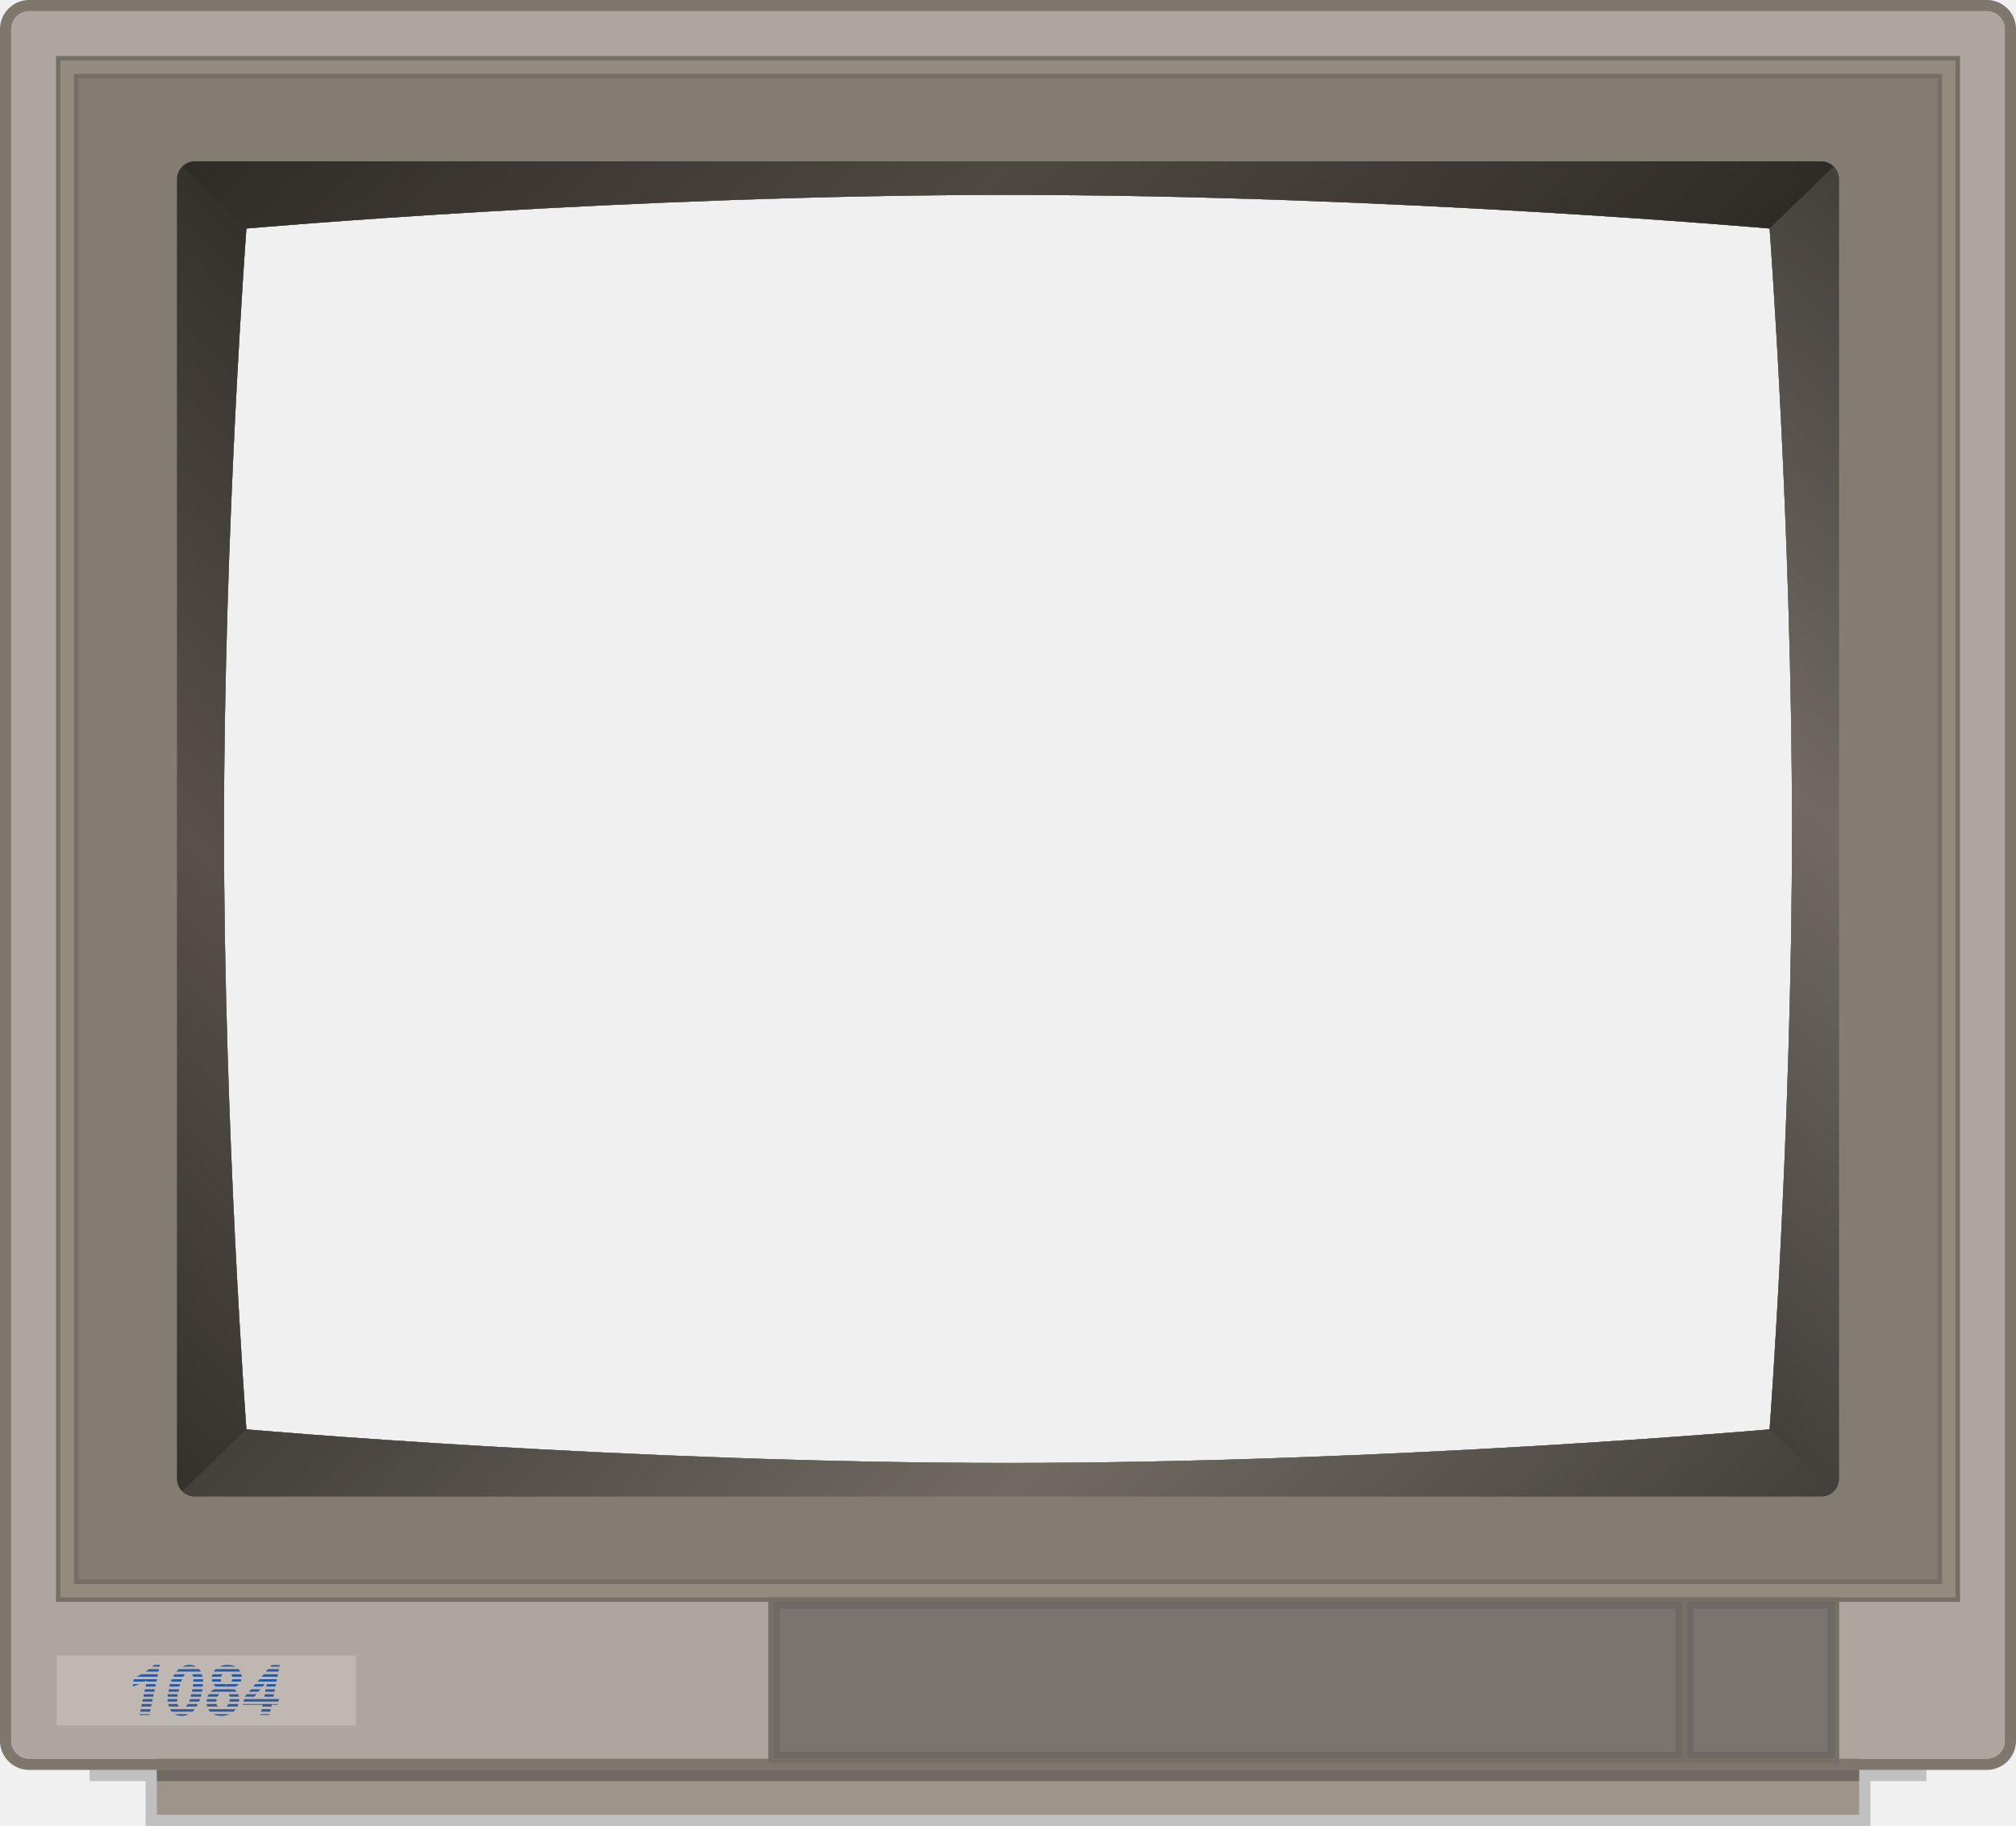
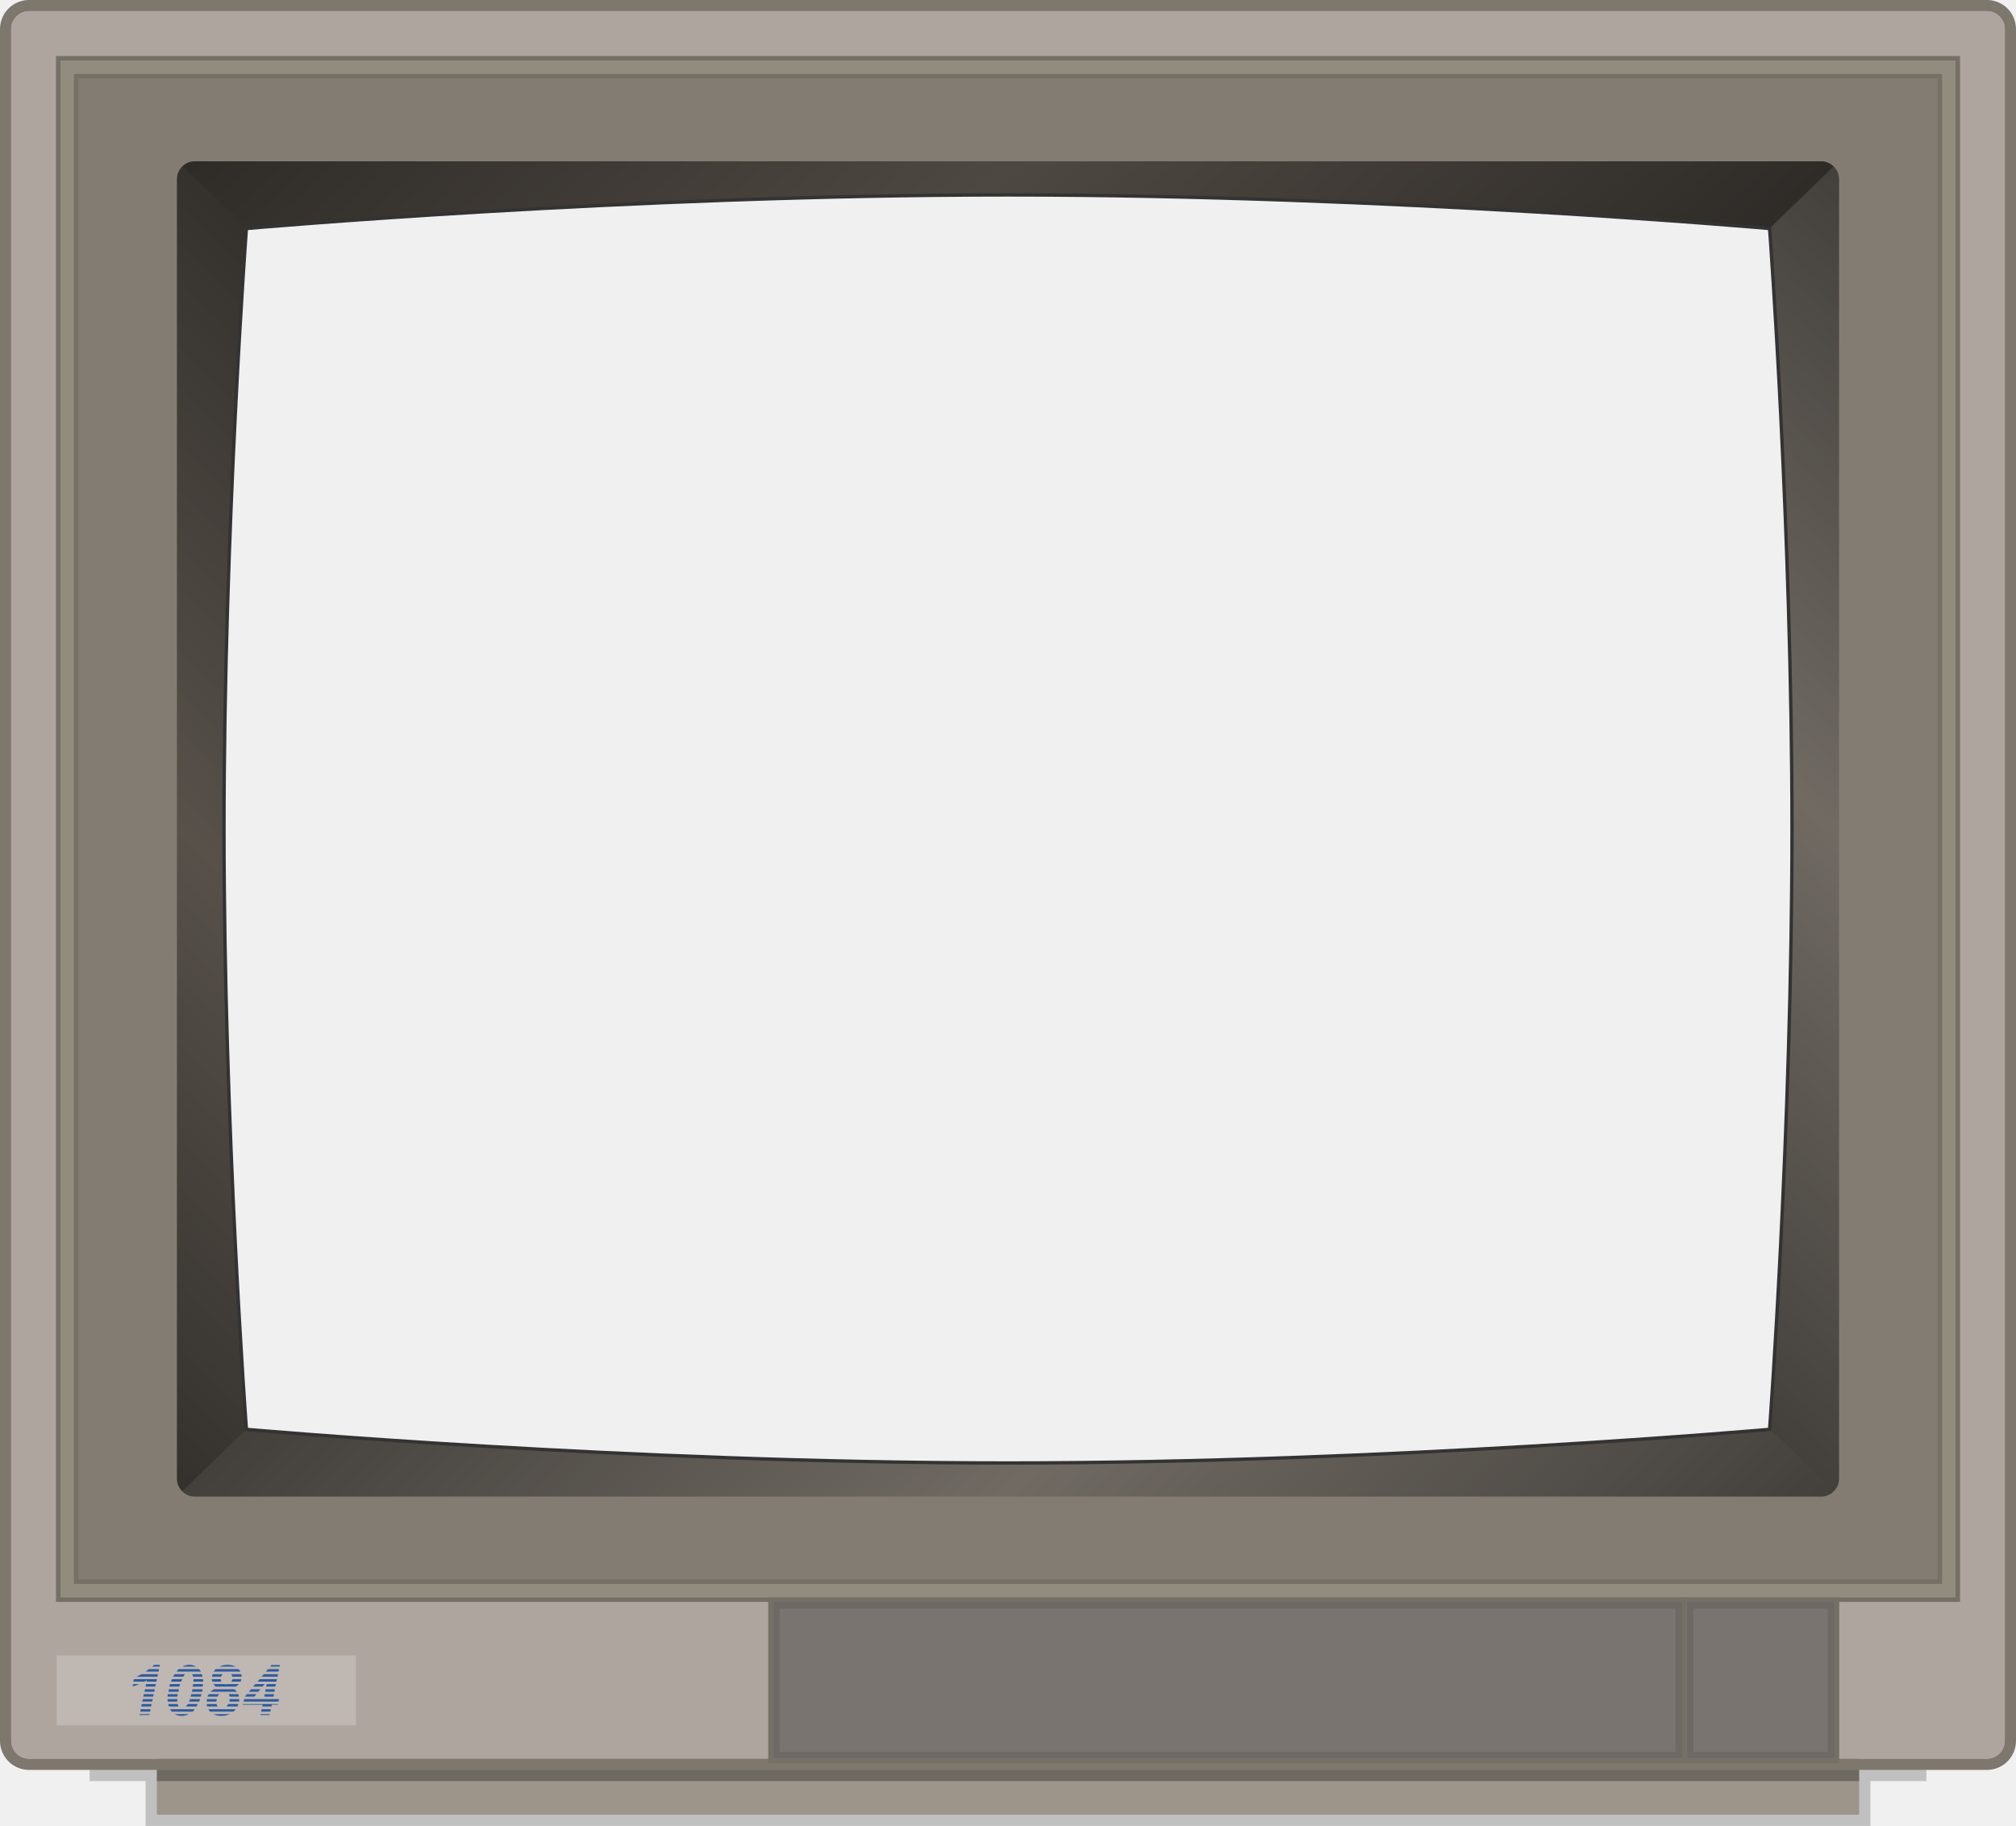
- <svg xmlns="http://www.w3.org/2000/svg" version="1.1" x="0" y="0" width="900" height="815" viewBox="0 0 900 815" xml:space="preserve">
+ <svg xmlns="http://www.w3.org/2000/svg" version="1.1" id="Ebene_1" x="0px" y="0px" viewBox="0 0 900 815" style="enable-background:new 0 0 900 815;" xml:space="preserve">
  <g>
    <g>
      <g>
-         <path d="M887 5H13c-4.42 0-8 3.58-8 8v764c0 4.42 3.58 8 8 8h874c4.42 0 8-3.58 8-8V13c0-4.42-3.58-8-8-8zm-97 633s-170 15-340 15-340-15-340-15-10-134-10-268 10-268 10-268 170-15 340-15 340 15 340 15 10 134 10 268-10 268-10 268z" fill="#aea59f" />
+         <path style="fill:#AEA59F;" d="M887,5H13c-4.4,0-8,3.6-8,8v764c0,4.4,3.6,8,8,8h874c4.4,0,8-3.6,8-8V13C895,8.6,891.4,5,887,5z      M790,638c0,0-170,15-340,15s-340-15-340-15s-10-134-10-268s10-268,10-268s170-15,340-15s340,15,340,15s10,134,10,268     S790,638,790,638z" />
      </g>
-       <path d="M25 25v690h850V25H25zm765 613s-170 15-340 15-340-15-340-15-10-134-10-268 10-268 10-268 170-15 340-15 340 15 340 15 10 134 10 268-10 268-10 268z" fill="#928c7f" />
-       <path d="M35 35v670h830V35H35zm755 603s-170 15-340 15-340-15-340-15-10-134-10-268 10-268 10-268 170-15 340-15 340 15 340 15 10 134 10 268-10 268-10 268z" fill="#837c72" />
-       <path d="M813 72H87c-4.42 0-8 3.58-8 8v580c0 4.42 3.58 8 8 8h726c4.42 0 8-3.58 8-8V80c0-4.42-3.58-8-8-8zm-23 566s-170 15-340 15-340-15-340-15-10-134-10-268 10-268 10-268 170-15 340-15 340 15 340 15 10 134 10 268-10 268-10 268z" fill="#615a52" />
+       <path style="fill:#928C7F;" d="M25,25v690h850V25H25z M790,638c0,0-170,15-340,15s-340-15-340-15s-10-134-10-268s10-268,10-268    s170-15,340-15s340,15,340,15s10,134,10,268S790,638,790,638z" />
+       <path style="fill:#837C72;" d="M35,35v670h830V35H35z M790,638c0,0-170,15-340,15s-340-15-340-15s-10-134-10-268s10-268,10-268    s170-15,340-15s340,15,340,15s10,134,10,268S790,638,790,638z" />
+       <path style="fill:#615A52;" d="M813,72H87c-4.4,0-8,3.6-8,8v580c0,4.4,3.6,8,8,8h726c4.4,0,8-3.6,8-8V80C821,75.6,817.4,72,813,72    z M790,638c0,0-170,15-340,15s-340-15-340-15s-10-134-10-268s10-268,10-268s170-15,340-15s340,15,340,15s10,134,10,268    S790,638,790,638z" />
      <g>
-         <path d="M818.62 74.31L790 102s10 134 10 268-10 268-10 268l28.62 27.69c1.47-1.45 2.38-3.46 2.38-5.69V80c0-2.23-.91-4.24-2.38-5.69z" opacity=".1" fill="#fff" />
-         <path d="M110 102s170-15 340-15 340 15 340 15l28.62-27.69C817.17 72.88 815.19 72 813 72H87c-2.19 0-4.17.88-5.62 2.31L110 102z" opacity=".2" />
-         <path d="M81.38 665.69L110 638s-10-134-10-268 10-268 10-268L81.38 74.31C79.91 75.76 79 77.77 79 80v580c0 2.23.91 4.24 2.38 5.69z" opacity=".1" />
-         <path d="M790 638s-170 15-340 15-340-15-340-15l-28.62 27.69c1.44 1.43 3.43 2.31 5.62 2.31h726c2.19 0 4.17-.88 5.62-2.31L790 638z" opacity=".1" fill="#fff" />
+         <path style="opacity:0.1;fill:#FFFFFF;enable-background:new    ;" d="M818.6,74.3L790,102c0,0,10,134,10,268s-10,268-10,268     l28.6,27.7c1.5-1.5,2.4-3.5,2.4-5.7V80C821,77.8,820.1,75.8,818.6,74.3z" />
+         <path style="opacity:0.2;enable-background:new    ;" d="M110,102c0,0,170-15,340-15s340,15,340,15l28.6-27.7     c-1.5-1.4-3.4-2.3-5.6-2.3H87c-2.2,0-4.2,0.9-5.6,2.3L110,102z" />
+         <path style="opacity:0.1;enable-background:new    ;" d="M81.4,665.7L110,638c0,0-10-134-10-268s10-268,10-268L81.4,74.3     C79.9,75.8,79,77.8,79,80v580C79,662.2,79.9,664.2,81.4,665.7z" />
+         <path style="opacity:0.1;fill:#FFFFFF;enable-background:new    ;" d="M790,638c0,0-170,15-340,15s-340-15-340-15l-28.6,27.7     c1.4,1.4,3.4,2.3,5.6,2.3h726c2.2,0,4.2-0.9,5.6-2.3L790,638z" />
        <g>
-           <linearGradient id="SVGID_17_" gradientUnits="userSpaceOnUse" x1="670.568" y1="532.39" x2="964.642" y2="205.788">
-             <stop offset=".5" stop-opacity="0" />
-             <stop offset="1" stop-opacity=".4" />
+           <linearGradient id="SVGID_1_" gradientUnits="userSpaceOnUse" x1="670.572" y1="283.613" x2="964.642" y2="610.211" gradientTransform="matrix(1 0 0 -1 0 816)">
+             <stop offset="0.5" style="stop-color:#000000;stop-opacity:0" />
+             <stop offset="1" style="stop-color:#000000;stop-opacity:0.4" />
          </linearGradient>
-           <path d="M818.62 74.31L790 102s10 134 10 268-10 268-10 268l28.62 27.69c1.47-1.45 2.38-3.46 2.38-5.69V80c0-2.23-.91-4.24-2.38-5.69z" fill="url(#SVGID_17_)" />
-           <linearGradient id="SVGID_18_" gradientUnits="userSpaceOnUse" x1="284.952" y1="-108.998" x2="616.001" y2="258.669">
-             <stop offset="0" stop-opacity=".4" />
-             <stop offset=".5" stop-opacity="0" />
+           <path style="fill:url(#SVGID_1_);" d="M818.6,74.3L790,102c0,0,10,134,10,268s-10,268-10,268l28.6,27.7c1.5-1.5,2.4-3.5,2.4-5.7      V80C821,77.8,820.1,75.8,818.6,74.3z" />
+           <linearGradient id="SVGID_00000017495171873688654080000007288953089996179870_" gradientUnits="userSpaceOnUse" x1="284.95" y1="924.997" x2="615.999" y2="557.329" gradientTransform="matrix(1 0 0 -1 0 816)">
+             <stop offset="0" style="stop-color:#000000;stop-opacity:0.4" />
+             <stop offset="0.5" style="stop-color:#000000;stop-opacity:0" />
          </linearGradient>
-           <path d="M110 102s170-15 340-15 340 15 340 15l28.62-27.69C817.17 72.88 815.19 72 813 72H87c-2.19 0-4.17.88-5.62 2.31L110 102z" fill="url(#SVGID_18_)" />
-           <linearGradient id="SVGID_19_" gradientUnits="userSpaceOnUse" x1="-66.233" y1="518.078" x2="229.922" y2="221.922">
-             <stop offset="0" stop-opacity=".4" />
-             <stop offset=".5" stop-opacity="0" />
+           <path style="fill:url(#SVGID_00000017495171873688654080000007288953089996179870_);" d="M110,102c0,0,170-15,340-15      s340,15,340,15l28.6-27.7c-1.5-1.4-3.4-2.3-5.6-2.3H87c-2.2,0-4.2,0.9-5.6,2.3L110,102z" />
+           <linearGradient id="SVGID_00000168806588890896385680000010558580785952247481_" gradientUnits="userSpaceOnUse" x1="-66.233" y1="297.922" x2="229.922" y2="594.078" gradientTransform="matrix(1 0 0 -1 0 816)">
+             <stop offset="0" style="stop-color:#000000;stop-opacity:0.4" />
+             <stop offset="0.5" style="stop-color:#000000;stop-opacity:0" />
          </linearGradient>
-           <path d="M81.38 665.69L110 638s-10-134-10-268 10-268 10-268L81.38 74.31C79.91 75.76 79 77.77 79 80v580c0 2.23.91 4.24 2.38 5.69z" fill="url(#SVGID_19_)" />
-           <linearGradient id="SVGID_20_" gradientUnits="userSpaceOnUse" x1="265.692" y1="481.385" x2="634.308" y2="850.002">
-             <stop offset=".5" stop-opacity="0" />
-             <stop offset="1" stop-opacity=".4" />
+           <path style="fill:url(#SVGID_00000168806588890896385680000010558580785952247481_);" d="M81.4,665.7L110,638c0,0-10-134-10-268      s10-268,10-268L81.4,74.3C79.9,75.8,79,77.8,79,80v580C79,662.2,79.9,664.2,81.4,665.7z" />
+           <linearGradient id="SVGID_00000002370749016012512710000008556382444181884089_" gradientUnits="userSpaceOnUse" x1="265.69" y1="334.62" x2="634.31" y2="-34" gradientTransform="matrix(1 0 0 -1 0 816)">
+             <stop offset="0.5" style="stop-color:#000000;stop-opacity:0" />
+             <stop offset="1" style="stop-color:#000000;stop-opacity:0.4" />
          </linearGradient>
-           <path d="M790 638s-170 15-340 15-340-15-340-15l-28.62 27.69c1.44 1.43 3.43 2.31 5.62 2.31h726c2.19 0 4.17-.88 5.62-2.31L790 638z" fill="url(#SVGID_20_)" />
-           <linearGradient id="SVGID_21_" gradientUnits="userSpaceOnUse" x1="284.952" y1="-108.998" x2="616.001" y2="258.669">
-             <stop offset=".5" stop-opacity="0" />
-             <stop offset="1" stop-opacity=".4" />
+           <path style="fill:url(#SVGID_00000002370749016012512710000008556382444181884089_);" d="M790,638c0,0-170,15-340,15      s-340-15-340-15l-28.6,27.7c1.4,1.4,3.4,2.3,5.6,2.3h726c2.2,0,4.2-0.9,5.6-2.3L790,638z" />
+           <linearGradient id="SVGID_00000139982484290108472950000013588072294785966519_" gradientUnits="userSpaceOnUse" x1="284.95" y1="924.997" x2="615.999" y2="557.329" gradientTransform="matrix(1 0 0 -1 0 816)">
+             <stop offset="0.5" style="stop-color:#000000;stop-opacity:0" />
+             <stop offset="1" style="stop-color:#000000;stop-opacity:0.4" />
          </linearGradient>
-           <path d="M110 102s170-15 340-15 340 15 340 15l28.62-27.69C817.17 72.88 815.19 72 813 72H87c-2.19 0-4.17.88-5.62 2.31L110 102z" fill="url(#SVGID_21_)" />
-           <linearGradient id="SVGID_22_" gradientUnits="userSpaceOnUse" x1="670.568" y1="532.39" x2="964.642" y2="205.788">
-             <stop offset="0" stop-opacity=".4" />
-             <stop offset=".5" stop-opacity="0" />
+           <path style="fill:url(#SVGID_00000139982484290108472950000013588072294785966519_);" d="M110,102c0,0,170-15,340-15      s340,15,340,15l28.6-27.7c-1.5-1.4-3.4-2.3-5.6-2.3H87c-2.2,0-4.2,0.9-5.6,2.3L110,102z" />
+           <linearGradient id="SVGID_00000087393841810753776190000017763248637707601322_" gradientUnits="userSpaceOnUse" x1="670.572" y1="283.613" x2="964.642" y2="610.211" gradientTransform="matrix(1 0 0 -1 0 816)">
+             <stop offset="0" style="stop-color:#000000;stop-opacity:0.4" />
+             <stop offset="0.5" style="stop-color:#000000;stop-opacity:0" />
          </linearGradient>
-           <path d="M818.62 74.31L790 102s10 134 10 268-10 268-10 268l28.62 27.69c1.47-1.45 2.38-3.46 2.38-5.69V80c0-2.23-.91-4.24-2.38-5.69z" fill="url(#SVGID_22_)" />
-           <linearGradient id="SVGID_23_" gradientUnits="userSpaceOnUse" x1="265.692" y1="481.385" x2="634.308" y2="850.002">
-             <stop offset="0" stop-opacity=".4" />
-             <stop offset=".5" stop-opacity="0" />
+           <path style="fill:url(#SVGID_00000087393841810753776190000017763248637707601322_);" d="M818.6,74.3L790,102c0,0,10,134,10,268      s-10,268-10,268l28.6,27.7c1.5-1.5,2.4-3.5,2.4-5.7V80C821,77.8,820.1,75.8,818.6,74.3z" />
+           <linearGradient id="SVGID_00000166654853922535319390000017734520837421394353_" gradientUnits="userSpaceOnUse" x1="265.69" y1="334.62" x2="634.31" y2="-34" gradientTransform="matrix(1 0 0 -1 0 816)">
+             <stop offset="0" style="stop-color:#000000;stop-opacity:0.4" />
+             <stop offset="0.5" style="stop-color:#000000;stop-opacity:0" />
          </linearGradient>
-           <path d="M790 638s-170 15-340 15-340-15-340-15l-28.62 27.69c1.44 1.43 3.43 2.31 5.62 2.31h726c2.19 0 4.17-.88 5.62-2.31L790 638z" fill="url(#SVGID_23_)" />
-           <linearGradient id="SVGID_24_" gradientUnits="userSpaceOnUse" x1="-66.233" y1="518.078" x2="229.922" y2="221.922">
-             <stop offset=".5" stop-opacity="0" />
-             <stop offset="1" stop-opacity=".4" />
+           <path style="fill:url(#SVGID_00000166654853922535319390000017734520837421394353_);" d="M790,638c0,0-170,15-340,15      s-340-15-340-15l-28.6,27.7c1.4,1.4,3.4,2.3,5.6,2.3h726c2.2,0,4.2-0.9,5.6-2.3L790,638z" />
+           <linearGradient id="SVGID_00000124860929729464985180000017651206278915690138_" gradientUnits="userSpaceOnUse" x1="-66.233" y1="297.922" x2="229.922" y2="594.078" gradientTransform="matrix(1 0 0 -1 0 816)">
+             <stop offset="0.5" style="stop-color:#000000;stop-opacity:0" />
+             <stop offset="1" style="stop-color:#000000;stop-opacity:0.4" />
          </linearGradient>
-           <path d="M81.38 665.69L110 638s-10-134-10-268 10-268 10-268L81.38 74.31C79.91 75.76 79 77.77 79 80v580c0 2.23.91 4.24 2.38 5.69z" fill="url(#SVGID_24_)" />
+           <path style="fill:url(#SVGID_00000124860929729464985180000017651206278915690138_);" d="M81.4,665.7L110,638c0,0-10-134-10-268      s10-268,10-268L81.4,74.3C79.9,75.8,79,77.8,79,80v580C79,662.2,79.9,664.2,81.4,665.7z" />
        </g>
      </g>
-       <path fill="#9d958a" d="M70 785h760v25H70z" />
-       <path d="M887 5c4.42 0 8 3.58 8 8v764c0 4.42-3.58 8-8 8H13c-4.42 0-8-3.58-8-8V13c0-4.42 3.58-8 8-8h874m0-5H13C5.83 0 0 5.83 0 13v764c0 7.17 5.83 13 13 13h874c7.17 0 13-5.83 13-13V13c0-7.17-5.83-13-13-13z" fill="#7e776e" />
-       <path opacity=".3" d="M70 790h760v5H70z" />
+       <path style="fill:#9D958A;" d="M70,785h760v25H70V785z" />
+       <path style="fill:#7E776E;" d="M887,5c4.4,0,8,3.6,8,8v764c0,4.4-3.6,8-8,8H13c-4.4,0-8-3.6-8-8V13c0-4.4,3.6-8,8-8H887 M887,0H13    C5.8,0,0,5.8,0,13v764c0,7.2,5.8,13,13,13h874c7.2,0,13-5.8,13-13V13C900,5.8,894.2,0,887,0z" />
+       <path style="opacity:0.3;enable-background:new    ;" d="M70,790h760v5H70V790z" />
    </g>
    <g>
-       <path opacity=".2" d="M25 25h850v2H25z" />
-       <path opacity=".2" d="M33 33h834v2H33z" />
-       <path opacity=".2" d="M25 27h2v686h-2z" />
-       <path opacity=".2" d="M873 27h2v686h-2z" />
-       <path opacity=".2" d="M25 713h850v2H25z" />
-       <path opacity=".2" d="M33 705h834v2H33z" />
-       <path opacity=".2" d="M33 35h2v670h-2z" />
-       <path opacity=".2" d="M865 35h2v670h-2z" />
-       <path opacity=".2" d="M835 790h-5v20H70v-20H40v5h25v20h770v-20h25v-5z" />
+       <path style="opacity:0.2;enable-background:new    ;" d="M25,25h850v2H25V25z" />
+       <path style="opacity:0.2;enable-background:new    ;" d="M33,33h834v2H33V33z" />
+       <path style="opacity:0.2;enable-background:new    ;" d="M25,27h2v686h-2V27z" />
+       <path style="opacity:0.2;enable-background:new    ;" d="M873,27h2v686h-2V27z" />
+       <path style="opacity:0.2;enable-background:new    ;" d="M25,713h850v2H25V713z" />
+       <path style="opacity:0.2;enable-background:new    ;" d="M33,705h834v2H33V705z" />
+       <path style="opacity:0.2;enable-background:new    ;" d="M33,35h2v670h-2V35z" />
+       <path style="opacity:0.2;enable-background:new    ;" d="M865,35h2v670h-2V35z" />
+       <path style="opacity:0.2;enable-background:new    ;" d="M835,790h-5v20H70v-20H40v5h25v20h770v-20h25v-5H835z" />
    </g>
    <g id="ScreenControls">
-       <path opacity=".2" d="M343 715h2v70h-2z" />
+       <path style="opacity:0.2;enable-background:new    ;" d="M343,715h2v70h-2V715z" />
      <g id="ScreenBlendeInner_1_">
-         <path opacity=".3" d="M345 715h406v70H345z" />
-         <path opacity=".3" d="M753 715h66v70h-66z" />
-         <path d="M345 715v70h406v-70H345zm403 67H348v-64h400v64z" opacity=".1" />
-         <path d="M343 713v74h410v-74H343zm408 72H345v-70h406v70z" fill="#757066" />
-         <path d="M753 715v70h66v-70h-66zm63 67h-60v-64h60v64z" opacity=".1" />
+         <path style="opacity:0.3;enable-background:new    ;" d="M345,715h406v70H345V715z" />
+         <path style="opacity:0.3;enable-background:new    ;" d="M753,715h66v70h-66V715z" />
+         <path style="opacity:0.1;enable-background:new    ;" d="M345,715v70h406v-70H345z M748,782H348v-64h400V782z" />
+         <path style="fill:#757066;" d="M343,713v74h410v-74H343z M751,785H345v-70h406V785z" />
+         <path style="opacity:0.1;enable-background:new    ;" d="M753,715v70h66v-70H753z M816,782h-60v-64h60V782z" />
        <g>
-           <path fill="#757066" d="M751 715h2v70h-2z" />
-           <path fill="#757066" d="M819 715h2v70h-2z" />
-           <path fill="#757066" d="M753 785h68v2h-68z" />
+           <path style="fill:#757066;" d="M751,715h2v70h-2V715z" />
+           <path style="fill:#757066;" d="M819,715h2v70h-2V715z" />
+           <path style="fill:#757066;" d="M753,785h68v2h-68V785z" />
        </g>
-         <path d="M751 713v74h70v-74h-70zm68 72h-66v-70h66v70z" fill="#757066" />
+         <path style="fill:#757066;" d="M751,713v74h70v-74H751z M819,785h-66v-70h66V785z" />
      </g>
      <g id="ScreenLogo_2_">
-         <path opacity=".2" fill="#fff" d="M25.3 738.91h133.6v31.2H25.3z" />
-         <path d="M68.8 743.11c-.3.3-.6.6-.9.8h3.3l.2-.8h-2.6zm15.7 0c-1.1 0-2.2.3-3.1.8h6.1c-.9-.5-1.9-.8-3-.8zm17 0c-1.3 0-2.5.3-3.5.8h7.2c-1-.5-2.2-.8-3.7-.8zm19.7.1l-.6.7h4.2l.1-.7h-3.7zm-54.7 1.8c-.5.4-1 .8-1.5 1.1h5.8l.2-1.1h-4.5zm13.3 0c-.1 0-.1.1-.1.1-.3.3-.6.6-.9 1h10.9c-.2-.4-.5-.7-.8-1l-.1-.1h-9zm16.5 0c-.3.3-.7.7-.9 1.1h11.9c-.2-.4-.5-.8-.8-1.1H96.3zm23.4 0l-1 1.1h5.6l.3-1.1h-4.9zm-56.6 2.3c-.7.4-1.4.7-2.2 1.1h9.4l.2-1.1h-7.4zm14.8 0c-.2.4-.4.7-.6 1.1h4.5c.1-.2.3-.5.4-.6.1-.2.3-.3.4-.5h-4.7zm7.8 0c.1 0 .1 0 0 0 .3.3.4.7.5 1.1h4.2c-.1-.4-.2-.8-.3-1.1h-4.4zm9.2 0c-.1.4-.2.7-.3 1.1h4.1c.1-.4.3-.7.6-1l.1-.1h-4.5zm8.3 0c.3.3.4.7.5 1.1h4.2c0-.4-.1-.8-.2-1.1h-4.5zm14.6 0l-1 1.1h7.1l.2-1.1h-6.3zm-58 2.2l-.3 1.1h5c.3-.2.7-.4 1-.6l-.1.6h4.4l.3-1.1H59.8zm17 0c-.2.3-.3.7-.4 1.1h4.5c.1-.4.3-.8.5-1.1h-4.6zm9.6 0v.3c0 .2-.1.6-.1.8h4.4c0-.4 0-.8-.1-1.1h-4.2zm8.2 0c0 .4.1.8.2 1.1h4c-.1-.3-.2-.7-.2-1.1h-4zm9.2 0c-.1.4-.3.8-.6 1.1h4.2c.2-.4.3-.7.3-1.1h-3.9zm12.1 0l-.9 1.1h4.2l.2-.3-.1.3h4.1l.2-1.1h-7.7zm-56.5 2.2l-.2 1c.9-.2 1.9-.5 3-1h-2.8zm5.8 0l-.2 1.1h4.3l.3-1.1h-4.4zm10.7 0c-.1.4-.2.7-.3 1.1h4.5c.1-.4.2-.8.3-1.1h-4.5zm10.3 0c0 .4-.1.7-.2 1.1h4.5c0-.4.1-.7.1-1.1h-4.4zm9.1 0c.3.4.6.8 1 1.1h9c.5-.3 1-.7 1.4-1.1h-5.1c-.3.1-.5.1-.8.1-.2 0-.4-.1-.6-.1h-4.9zm18.7 0l-1 1.1h4.2l1-1.1H114zm5.1 0l-.3 1.1h4.1l.3-1.1h-4.1zm-54.4 2.3l-.2 1.1h4.4l.2-1.1h-4.4zm10.7 0c-.1.4-.1.7-.2 1.1h4.5c.1-.4.1-.7.2-1.1h-4.5zm10.5 0c-.1.4-.1.7-.2 1.1h4.5c.1-.4.2-.7.2-1.1h-4.5zm9.6 0c-.5.3-1.1.7-1.5 1.1h11.7c-.3-.4-.7-.8-1.1-1.1h-9.1zm16.6 0l-1 1.1h4.2l1-1.1h-4.2zm6.5 0l-.2 1.1h4.1l.2-1.1h-4.1zm-54.4 2.2l-.2 1.1h4.4l.2-1.1h-4.4zm10.7 0c0 .4-.1.7-.1 1.1h4.4c0-.4.1-.7.1-1.1h-4.4zm10.5 0c-.1.4-.2.8-.3 1.1h4.5c.1-.4.3-.7.3-1.1h-4.5zm7.8 0c-.2.4-.4.7-.6 1.1h4.5c.1-.3.3-.6.5-.8l.3-.3h-4.7zm8.9 0c.2.3.4.7.4 1.1h4.2c-.1-.4-.2-.8-.3-1.1h-4.3zm8.1 0l-.9 1.1h4.2l1-1.1h-4.3zm8 0l-.2 1.1h4.1l.2-1.1h-4.1zm-54.4 2.2l-.3 1.1h4.4l.3-1.1h-4.4zm11 0c0 .4 0 .8.1 1.1h4.2v-.3c0-.2.1-.5.1-.8h-4.4zm10 0c-.1.4-.3.8-.4 1.1h4.5c.2-.4.3-.7.4-1.1h-4.5zm7.6 0c-.1.4-.1.7-.1 1.1h4.3c0-.4.1-.8.1-1.1h-4.3zm10.1 0c0 .4 0 .8-.1 1.1h4.3c.1-.4.1-.7.1-1.1h-4.3zm6.5 0l-.3 1.1h15.6l.3-1.1H109zm-45.7 2.2l-.3 1.1h4.4l.3-1.1h-4.4zm11.8 0c.1.4.2.8.3 1.1h4.4l-.1-.1c-.2-.3-.3-.6-.4-1h-4.2zm8.7 0c-.1.2-.3.5-.4.6l-.5.5h4.8c.2-.3.4-.7.6-1.1h-4.5zm8.5 0c0 .4.1.8.2 1.1h4.7c-.3-.3-.4-.7-.5-1.1h-4.4zm9.6 0c-.1.1-.1.2-.2.3-.2.3-.3.6-.6.8h4.9c.2-.4.3-.7.4-1.1h-4.5zm6.6 0l-.1.3h8.8l-.1.8h4.1l.1-.8h2.7l.1-.3h-15.6zm-45.7 2.3l-.2 1.1H67l.2-1.1h-4.4zm13.1 0c.2.4.5.8.8 1.1H86l.1-.1c.3-.3.6-.7.9-1H75.9zm17.1 0c.2.4.4.8.8 1.1h10.4c.4-.3.7-.7 1-1l.1-.1H93zm23.8 0l-.2 1.1h4.1l.2-1.1h-4.1zm-54.4 2.2l-.1.4h4.4l.1-.4h-4.4zm15.6 0c.9.5 1.9.8 3.1.8 1.1 0 2.2-.3 3.1-.8H78zm17.3 0c1 .5 2.2.8 3.5.8 1.4 0 2.7-.3 3.8-.8h-7.3zm21 0l-.1.4h4.1l.1-.4h-4.1z" fill="#2c5aa0" />
+         <path style="opacity:0.2;fill:#FFFFFF;enable-background:new    ;" d="M25.3,738.9h133.6v31.2H25.3V738.9z" />
+         <path style="fill:#2C5AA0;" d="M68.8,743.1c-0.3,0.3-0.6,0.6-0.9,0.8h3.3l0.2-0.8H68.8z M84.5,743.1c-1.1,0-2.2,0.3-3.1,0.8h6.1     C86.6,743.4,85.6,743.1,84.5,743.1z M101.5,743.1c-1.3,0-2.5,0.3-3.5,0.8h7.2C104.2,743.4,103,743.1,101.5,743.1z M121.2,743.2     l-0.6,0.7h4.2l0.1-0.7H121.2z M66.5,745c-0.5,0.4-1,0.8-1.5,1.1h5.8L71,745H66.5z M79.8,745C79.7,745,79.7,745.1,79.8,745     c-0.4,0.4-0.7,0.7-1,1.1h10.9c-0.2-0.4-0.5-0.7-0.8-1l-0.1-0.1H79.8z M96.3,745c-0.3,0.3-0.7,0.7-0.9,1.1h11.9     c-0.2-0.4-0.5-0.8-0.8-1.1H96.3z M119.7,745l-1,1.1h5.6l0.3-1.1H119.7z M63.1,747.3c-0.7,0.4-1.4,0.7-2.2,1.1h9.4l0.2-1.1     C70.5,747.3,63.1,747.3,63.1,747.3z M77.9,747.3c-0.2,0.4-0.4,0.7-0.6,1.1h4.5c0.1-0.2,0.3-0.5,0.4-0.6c0.1-0.2,0.3-0.3,0.4-0.5     C82.6,747.3,77.9,747.3,77.9,747.3z M85.7,747.3C85.8,747.3,85.8,747.3,85.7,747.3c0.3,0.3,0.4,0.7,0.5,1.1h4.2     c-0.1-0.4-0.2-0.8-0.3-1.1C90.1,747.3,85.7,747.3,85.7,747.3z M94.9,747.3c-0.1,0.4-0.2,0.7-0.3,1.1h4.1c0.1-0.4,0.3-0.7,0.6-1     l0.1-0.1C99.4,747.3,94.9,747.3,94.9,747.3z M103.2,747.3c0.3,0.3,0.4,0.7,0.5,1.1h4.2c0-0.4-0.1-0.8-0.2-1.1H103.2z      M117.8,747.3l-1,1.1h7.1l0.2-1.1C124.1,747.3,117.8,747.3,117.8,747.3z M59.8,749.5l-0.3,1.1h5c0.3-0.2,0.7-0.4,1-0.6l-0.1,0.6     h4.4l0.3-1.1H59.8L59.8,749.5z M76.8,749.5c-0.2,0.3-0.3,0.7-0.4,1.1h4.5c0.1-0.4,0.3-0.8,0.5-1.1H76.8z M86.4,749.5v0.3     c0,0.2-0.1,0.6-0.1,0.8h4.4c0-0.4,0-0.8-0.1-1.1C90.6,749.5,86.4,749.5,86.4,749.5z M94.6,749.5c0,0.4,0.1,0.8,0.2,1.1h4     c-0.1-0.3-0.2-0.7-0.2-1.1H94.6z M103.8,749.5c-0.1,0.4-0.3,0.8-0.6,1.1h4.2c0.2-0.4,0.3-0.7,0.3-1.1H103.8z M115.9,749.5     l-0.9,1.1h4.2l0.2-0.3l-0.1,0.3h4.1l0.2-1.1C123.6,749.5,115.9,749.5,115.9,749.5z M59.4,751.7l-0.2,1c0.9-0.2,1.9-0.5,3-1H59.4z      M65.2,751.7l-0.2,1.1h4.3l0.3-1.1C69.6,751.7,65.2,751.7,65.2,751.7z M75.9,751.7c-0.1,0.4-0.2,0.7-0.3,1.1h4.5     c0.1-0.4,0.2-0.8,0.3-1.1H75.9z M86.2,751.7c0,0.4-0.1,0.7-0.2,1.1h4.5c0-0.4,0.1-0.7,0.1-1.1H86.2z M95.3,751.7     c0.3,0.4,0.6,0.8,1,1.1h9c0.5-0.3,1-0.7,1.4-1.1h-5.1c-0.3,0.1-0.5,0.1-0.8,0.1c-0.2,0-0.4-0.1-0.6-0.1H95.3z M114,751.7l-1,1.1     h4.2l1-1.1H114z M119.1,751.7l-0.3,1.1h4.1l0.3-1.1H119.1z M64.7,754l-0.2,1.1h4.4l0.2-1.1H64.7z M75.4,754     c-0.1,0.4-0.1,0.7-0.2,1.1h4.5c0.1-0.4,0.1-0.7,0.2-1.1H75.4z M85.9,754c-0.1,0.4-0.1,0.7-0.2,1.1h4.5c0.1-0.4,0.2-0.7,0.2-1.1     H85.9z M95.5,754c-0.5,0.3-1.1,0.7-1.5,1.1h11.7c-0.3-0.4-0.7-0.8-1.1-1.1H95.5z M112.1,754l-1,1.1h4.2l1-1.1H112.1z M118.6,754     l-0.2,1.1h4.1l0.2-1.1H118.6z M64.2,756.2l-0.2,1.1h4.4l0.2-1.1C68.6,756.2,64.2,756.2,64.2,756.2z M74.9,756.2     c0,0.4-0.1,0.7-0.1,1.1h4.4c0-0.4,0.1-0.7,0.1-1.1H74.9z M85.4,756.2c-0.1,0.4-0.2,0.8-0.3,1.1h4.5c0.1-0.4,0.3-0.7,0.3-1.1H85.4     z M93.2,756.2c-0.2,0.4-0.4,0.7-0.6,1.1h4.5c0.1-0.3,0.3-0.6,0.5-0.8l0.3-0.3C97.9,756.2,93.2,756.2,93.2,756.2z M102.1,756.2     c0.2,0.3,0.4,0.7,0.4,1.1h4.2c-0.1-0.4-0.2-0.8-0.3-1.1C106.4,756.2,102.1,756.2,102.1,756.2z M110.2,756.2l-0.9,1.1h4.2l1-1.1     C114.5,756.2,110.2,756.2,110.2,756.2z M118.2,756.2l-0.2,1.1h4.1l0.2-1.1H118.2z M63.8,758.4l-0.3,1.1h4.4l0.3-1.1H63.8z      M74.8,758.4c0,0.4,0,0.8,0.1,1.1h4.2v-0.3c0-0.2,0.1-0.5,0.1-0.8C79.2,758.4,74.8,758.4,74.8,758.4z M84.8,758.4     c-0.1,0.4-0.3,0.8-0.4,1.1h4.5c0.2-0.4,0.3-0.7,0.4-1.1H84.8z M92.4,758.4c-0.1,0.4-0.1,0.7-0.1,1.1h4.3c0-0.4,0.1-0.8,0.1-1.1     H92.4z M102.5,758.4c0,0.4,0,0.8-0.1,1.1h4.3c0.1-0.4,0.1-0.7,0.1-1.1H102.5z M109,758.4l-0.3,1.1h15.6l0.3-1.1H109L109,758.4z      M63.3,760.6l-0.3,1.1h4.4l0.3-1.1C67.7,760.6,63.3,760.6,63.3,760.6z M75.1,760.6c0.1,0.4,0.2,0.8,0.3,1.1h4.4l-0.1-0.1     c-0.2-0.3-0.3-0.6-0.4-1C79.3,760.6,75.1,760.6,75.1,760.6z M83.8,760.6c-0.1,0.2-0.3,0.5-0.4,0.6l-0.5,0.5h4.8     c0.2-0.3,0.4-0.7,0.6-1.1H83.8z M92.3,760.6c0,0.4,0.1,0.8,0.2,1.1h4.7c-0.3-0.3-0.4-0.7-0.5-1.1     C96.7,760.6,92.3,760.6,92.3,760.6z M101.9,760.6c-0.1,0.1-0.1,0.2-0.2,0.3c-0.2,0.3-0.3,0.6-0.6,0.8h4.9     c0.2-0.4,0.3-0.7,0.4-1.1C106.4,760.6,101.9,760.6,101.9,760.6z M108.5,760.6l-0.1,0.3h8.8l-0.1,0.8h4.1l0.1-0.8h2.7l0.1-0.3     H108.5z M62.8,762.9l-0.2,1.1H67l0.2-1.1H62.8L62.8,762.9z M75.9,762.9c0.2,0.4,0.5,0.8,0.8,1.1H86l0.1-0.1     c0.3-0.3,0.6-0.7,0.9-1H75.9L75.9,762.9z M93,762.9c0.2,0.4,0.4,0.8,0.8,1.1h10.4c0.4-0.3,0.7-0.7,1-1l0.1-0.1H93L93,762.9z      M116.8,762.9l-0.2,1.1h4.1l0.2-1.1H116.8z M62.4,765.1l-0.1,0.4h4.4l0.1-0.4H62.4z M78,765.1c0.9,0.5,1.9,0.8,3.1,0.8     c1.1,0,2.2-0.3,3.1-0.8H78L78,765.1z M95.3,765.1c1,0.5,2.2,0.8,3.5,0.8c1.4,0,2.7-0.3,3.8-0.8H95.3z M116.3,765.1l-0.1,0.4h4.1     l0.1-0.4H116.3z" />
      </g>
    </g>
  </g>
+   <path style="fill:none;stroke:#333; stroke-width: 1.5px;stroke-miterlimit:10;" d="M790,102c0,0-170-15-340-15s-340,15-340,15s-10,134-10,268  s10,268,10,268s170,15,340,15s340-15,340-15s10-134,10-268S790,102,790,102z" />
</svg>
